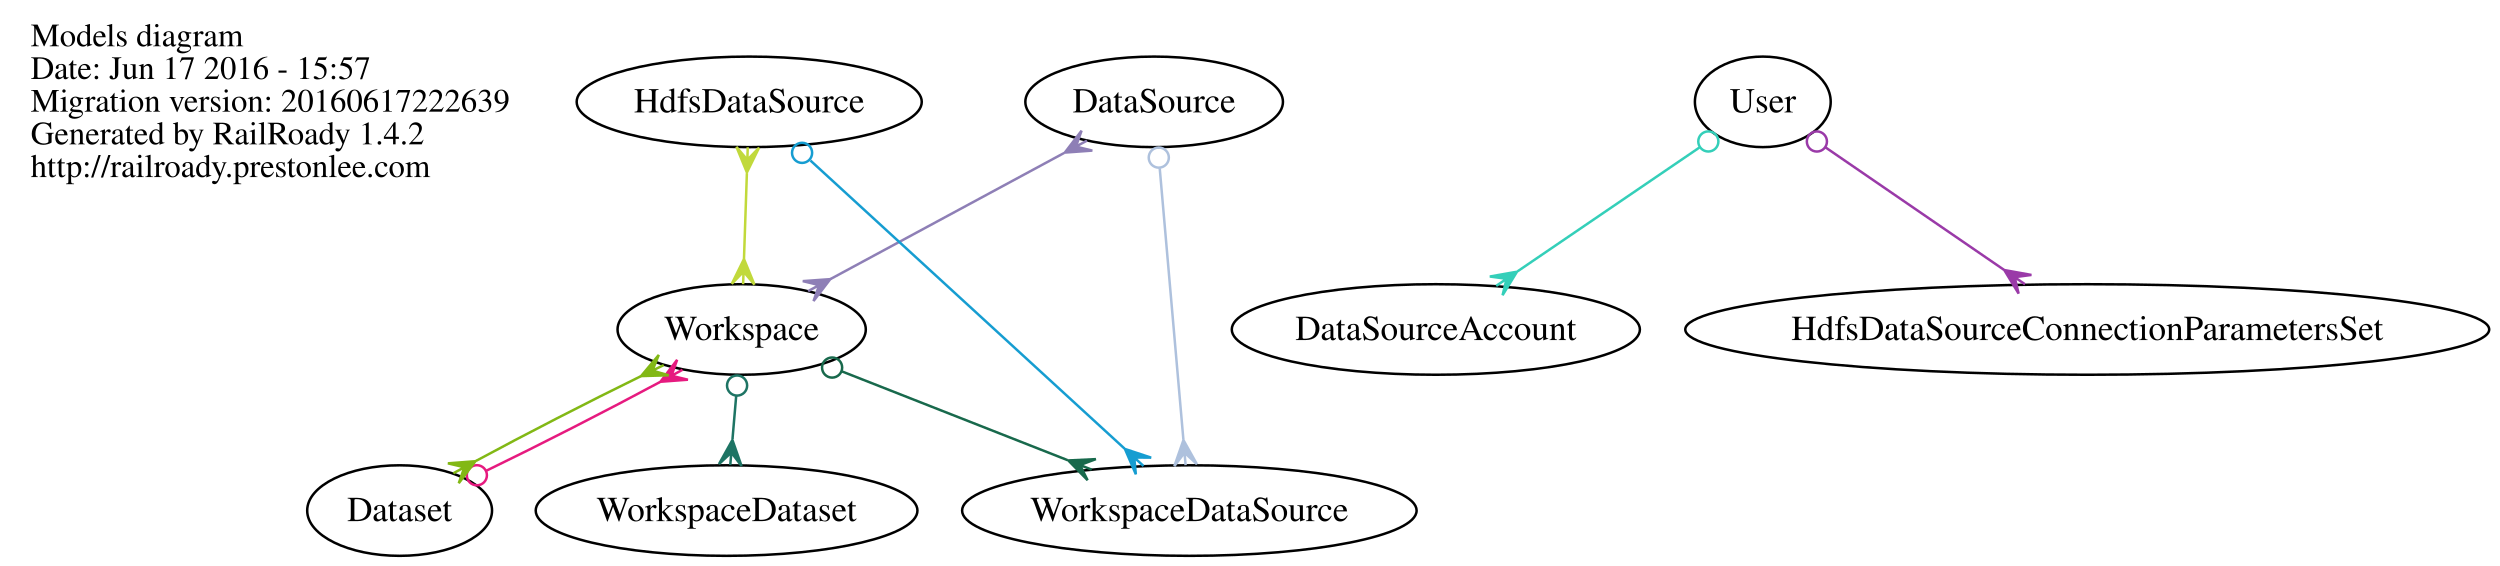
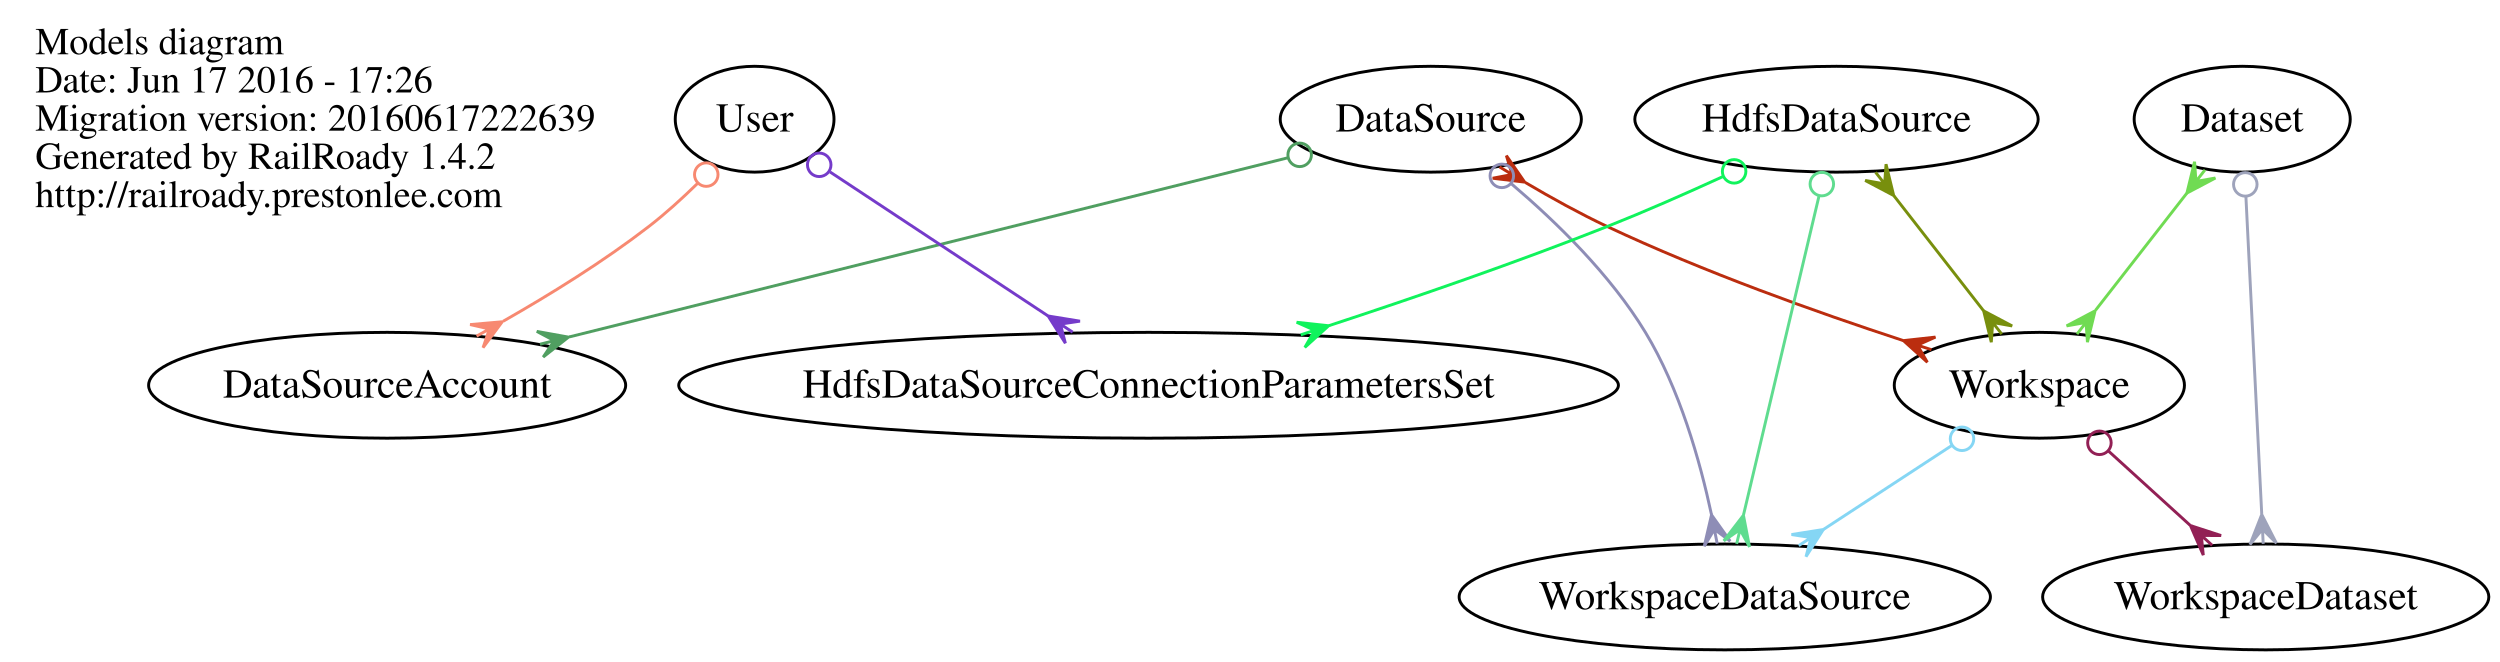
- <svg xmlns="http://www.w3.org/2000/svg" width="994pt" height="225pt" viewBox="0.00 0.00 993.60 225.00">
+ <svg xmlns="http://www.w3.org/2000/svg" width="850pt" height="225pt" viewBox="0.00 0.00 850.38 225.00">
  <g id="graph0" class="graph" transform="scale(1 1) rotate(0) translate(4 221)">
-     <polygon fill="none" stroke="none" points="-4,4 -4,-221 989.598,-221 989.598,4 -4,4" />
+     <polygon fill="none" stroke="none" points="-4,4 -4,-221 846.382,-221 846.382,4 -4,4" />
    <g id="node1" class="node">
      <text text-anchor="start" x="8" y="-202.6" font-family="Times,serif" font-size="13.00">Models diagram</text>
-       <text text-anchor="start" x="8" y="-189.6" font-family="Times,serif" font-size="13.00">Date: Jun 17 2016 - 15:57</text>
+       <text text-anchor="start" x="8" y="-189.6" font-family="Times,serif" font-size="13.00">Date: Jun 17 2016 - 17:26</text>
      <text text-anchor="start" x="8" y="-176.6" font-family="Times,serif" font-size="13.00">Migration version: 20160617222639</text>
      <text text-anchor="start" x="8" y="-163.6" font-family="Times,serif" font-size="13.00">Generated by RailRoady 1.4.2</text>
      <text text-anchor="start" x="8" y="-150.6" font-family="Times,serif" font-size="13.00">http://railroady.prestonlee.com</text>
    </g>
    <g id="node2" class="node">
-       <ellipse fill="none" stroke="black" cx="454.688" cy="-180.5" rx="51.216" ry="18" />
-       <text text-anchor="middle" x="454.688" y="-176.3" font-family="Times,serif" font-size="14.00">DataSource</text>
+       <ellipse fill="none" stroke="black" cx="482.688" cy="-180.5" rx="51.216" ry="18" />
+       <text text-anchor="middle" x="482.688" y="-176.3" font-family="Times,serif" font-size="14.00">DataSource</text>
+     </g>
+     <g id="node3" class="node">
+       <ellipse fill="none" stroke="black" cx="127.688" cy="-90" rx="81.134" ry="18" />
+       <text text-anchor="middle" x="127.688" y="-85.8" font-family="Times,serif" font-size="14.00">DataSourceAccount</text>
+     </g>
+     <g id="edge3" class="edge">
+       <path fill="none" stroke="#509f61" d="M434.102,-167.388C370.558,-151.547 259.163,-123.776 189.624,-106.441" />
+       <ellipse fill="none" stroke="#509f61" cx="438.084" cy="-168.38" rx="4" ry="4" />
+       <polygon fill="#509f61" stroke="#509f61" points="189.382,-106.38 180.768,-99.595 184.531,-105.171 179.679,-103.961 179.679,-103.961 179.679,-103.961 184.531,-105.171 178.591,-108.328 189.382,-106.38 189.382,-106.38" />
    </g>
    <g id="node8" class="node">
-       <ellipse fill="none" stroke="black" cx="290.688" cy="-90" rx="49.355" ry="18" />
-       <text text-anchor="middle" x="290.688" y="-85.8" font-family="Times,serif" font-size="14.00">Workspace</text>
+       <ellipse fill="none" stroke="black" cx="689.688" cy="-90" rx="49.355" ry="18" />
+       <text text-anchor="middle" x="689.688" y="-85.8" font-family="Times,serif" font-size="14.00">Workspace</text>
    </g>
    <g id="edge2" class="edge">
-       <path fill="none" stroke="#8e7fb6" d="M418.896,-160.185C391.334,-145.312 353.432,-124.859 325.993,-110.052" />
-       <polygon fill="#8e7fb6" stroke="#8e7fb6" points="419.173,-160.335 425.836,-169.044 423.573,-162.709 427.973,-165.084 427.973,-165.084 427.973,-165.084 423.573,-162.709 430.11,-161.124 419.173,-160.335 419.173,-160.335" />
-       <polygon fill="#8e7fb6" stroke="#8e7fb6" points="325.919,-110.012 319.256,-101.303 321.519,-107.638 317.119,-105.263 317.119,-105.263 317.119,-105.263 321.519,-107.638 314.982,-109.223 325.919,-110.012 325.919,-110.012" />
+       <path fill="none" stroke="#bb2d0f" d="M514.9,-158.937C523.729,-153.72 533.423,-148.363 542.688,-144 575.433,-128.578 613.974,-114.836 643.375,-105.211" />
+       <polygon fill="#bb2d0f" stroke="#bb2d0f" points="514.626,-159.103 503.74,-160.425 510.347,-161.689 506.068,-164.276 506.068,-164.276 506.068,-164.276 510.347,-161.689 508.396,-168.127 514.626,-159.103 514.626,-159.103" />
+       <polygon fill="#bb2d0f" stroke="#bb2d0f" points="643.459,-105.184 654.358,-106.39 648.217,-103.646 652.974,-102.108 652.974,-102.108 652.974,-102.108 648.217,-103.646 651.59,-97.826 643.459,-105.184 643.459,-105.184" />
    </g>
    <g id="node9" class="node">
-       <ellipse fill="none" stroke="black" cx="468.688" cy="-18" rx="90.356" ry="18" />
-       <text text-anchor="middle" x="468.688" y="-13.8" font-family="Times,serif" font-size="14.00">WorkspaceDataSource</text>
+       <ellipse fill="none" stroke="black" cx="582.688" cy="-18" rx="90.356" ry="18" />
+       <text text-anchor="middle" x="582.688" y="-13.8" font-family="Times,serif" font-size="14.00">WorkspaceDataSource</text>
    </g>
    <g id="edge1" class="edge">
-       <path fill="none" stroke="#aec1dd" d="M456.905,-154.079C459.47,-124.675 463.676,-76.455 466.308,-46.284" />
-       <ellipse fill="none" stroke="#aec1dd" cx="456.534" cy="-158.339" rx="4" ry="4" />
-       <polygon fill="#aec1dd" stroke="#aec1dd" points="466.331,-46.015 471.683,-36.444 466.766,-41.034 467.2,-36.053 467.2,-36.053 467.2,-36.053 466.766,-41.034 462.717,-35.662 466.331,-46.015 466.331,-46.015" />
-     </g>
-     <g id="node3" class="node">
-       <ellipse fill="none" stroke="black" cx="566.688" cy="-90" rx="81.134" ry="18" />
-       <text text-anchor="middle" x="566.688" y="-85.8" font-family="Times,serif" font-size="14.00">DataSourceAccount</text>
+       <path fill="none" stroke="#8e8db6" d="M510.133,-158.502C525.484,-145.465 543.855,-127.51 555.688,-108 567.291,-88.868 574.243,-64.371 578.181,-45.922" />
+       <ellipse fill="none" stroke="#8e8db6" cx="506.846" cy="-161.226" rx="4" ry="4" />
+       <polygon fill="#8e8db6" stroke="#8e8db6" points="578.181,-45.918 584.53,-36.977 579.148,-41.013 580.115,-36.107 580.115,-36.107 580.115,-36.107 579.148,-41.013 575.7,-35.237 578.181,-45.918 578.181,-45.918" />
    </g>
    <g id="node4" class="node">
-       <ellipse fill="none" stroke="black" cx="154.688" cy="-18" rx="36.749" ry="18" />
-       <text text-anchor="middle" x="154.688" y="-13.8" font-family="Times,serif" font-size="14.00">Dataset</text>
+       <ellipse fill="none" stroke="black" cx="758.688" cy="-180.5" rx="36.749" ry="18" />
+       <text text-anchor="middle" x="758.688" y="-176.3" font-family="Times,serif" font-size="14.00">Dataset</text>
    </g>
-     <g id="edge3" class="edge">
-       <path fill="none" stroke="#e61a7f" d="M189.06,-33.794C210.348,-44.086 237.404,-57.922 258.309,-69.168" />
-       <ellipse fill="none" stroke="#e61a7f" cx="185.398" cy="-32.04" rx="4" ry="4" />
-       <polygon fill="#e61a7f" stroke="#e61a7f" points="258.383,-69.208 265.021,-77.937 262.776,-71.596 267.17,-73.983 267.17,-73.983 267.17,-73.983 262.776,-71.596 269.318,-70.029 258.383,-69.208 258.383,-69.208" />
+     <g id="edge5" class="edge">
+       <path fill="none" stroke="#70db53" d="M739.815,-155.293C730.181,-142.938 718.487,-127.938 708.817,-115.536" />
+       <polygon fill="#70db53" stroke="#70db53" points="739.883,-155.381 742.483,-166.035 742.958,-159.325 746.032,-163.268 746.032,-163.268 746.032,-163.268 742.958,-159.325 749.581,-160.501 739.883,-155.381 739.883,-155.381" />
+       <polygon fill="#70db53" stroke="#70db53" points="708.646,-115.315 706.046,-104.662 705.571,-111.372 702.497,-107.429 702.497,-107.429 702.497,-107.429 705.571,-111.372 698.948,-110.196 708.646,-115.315 708.646,-115.315" />
+     </g>
+     <g id="node10" class="node">
+       <ellipse fill="none" stroke="black" cx="766.688" cy="-18" rx="75.889" ry="18" />
+       <text text-anchor="middle" x="766.688" y="-13.8" font-family="Times,serif" font-size="14.00">WorkspaceDataset</text>
+     </g>
+     <g id="edge4" class="edge">
+       <path fill="none" stroke="#9ea3bb" d="M759.955,-154.079C761.42,-124.675 763.824,-76.455 765.328,-46.284" />
+       <ellipse fill="none" stroke="#9ea3bb" cx="759.743" cy="-158.329" rx="4" ry="4" />
+       <polygon fill="#9ea3bb" stroke="#9ea3bb" points="765.34,-46.04 770.332,-36.277 765.589,-41.047 765.838,-36.053 765.838,-36.053 765.838,-36.053 765.589,-41.047 761.343,-35.829 765.34,-46.04 765.34,-46.04" />
    </g>
    <g id="node5" class="node">
-       <ellipse fill="none" stroke="black" cx="293.688" cy="-180.5" rx="68.605" ry="18" />
-       <text text-anchor="middle" x="293.688" y="-176.3" font-family="Times,serif" font-size="14.00">HdfsDataSource</text>
-     </g>
-     <g id="edge5" class="edge">
-       <path fill="none" stroke="#c1d93b" d="M292.759,-152.092C292.392,-141.289 291.973,-128.912 291.608,-118.136" />
-       <polygon fill="#c1d93b" stroke="#c1d93b" points="292.77,-152.442 288.612,-162.589 292.94,-157.439 293.109,-162.436 293.109,-162.436 293.109,-162.436 292.94,-157.439 297.607,-162.284 292.77,-152.442 292.77,-152.442" />
-       <polygon fill="#c1d93b" stroke="#c1d93b" points="291.603,-118.006 295.762,-107.859 291.434,-113.008 291.264,-108.011 291.264,-108.011 291.264,-108.011 291.434,-113.008 286.767,-108.164 291.603,-118.006 291.603,-118.006" />
-     </g>
-     <g id="edge4" class="edge">
-       <path fill="none" stroke="#169dd1" d="M318.027,-157.177C350.905,-127.024 409.251,-73.512 442.872,-42.677" />
-       <ellipse fill="none" stroke="#169dd1" cx="314.705" cy="-160.225" rx="4" ry="4" />
-       <polygon fill="#169dd1" stroke="#169dd1" points="443.085,-42.481 453.497,-39.038 446.77,-39.102 450.455,-35.722 450.455,-35.722 450.455,-35.722 446.77,-39.102 447.413,-32.406 443.085,-42.481 443.085,-42.481" />
+       <ellipse fill="none" stroke="black" cx="620.688" cy="-180.5" rx="68.605" ry="18" />
+       <text text-anchor="middle" x="620.688" y="-176.3" font-family="Times,serif" font-size="14.00">HdfsDataSource</text>
    </g>
    <g id="node6" class="node">
-       <ellipse fill="none" stroke="black" cx="825.688" cy="-90" rx="159.821" ry="18" />
-       <text text-anchor="middle" x="825.688" y="-85.8" font-family="Times,serif" font-size="14.00">HdfsDataSourceConnectionParametersSet</text>
+       <ellipse fill="none" stroke="black" cx="386.688" cy="-90" rx="159.821" ry="18" />
+       <text text-anchor="middle" x="386.688" y="-85.8" font-family="Times,serif" font-size="14.00">HdfsDataSourceConnectionParametersSet</text>
+     </g>
+     <g id="edge8" class="edge">
+       <path fill="none" stroke="#10f35c" d="M581.966,-160.957C569.534,-155.252 555.631,-149.129 542.688,-144 511.868,-131.786 476.98,-119.769 448.025,-110.273" />
+       <ellipse fill="none" stroke="#10f35c" cx="585.865" cy="-162.762" rx="4" ry="4" />
+       <polygon fill="#10f35c" stroke="#10f35c" points="447.955,-110.25 439.841,-102.874 443.201,-108.701 438.447,-107.152 438.447,-107.152 438.447,-107.152 443.201,-108.701 437.053,-111.431 447.955,-110.25 447.955,-110.25" />
+     </g>
+     <g id="edge7" class="edge">
+       <path fill="none" stroke="#788f0d" d="M640.182,-154.497C649.736,-142.242 661.198,-127.541 670.686,-115.372" />
+       <polygon fill="#788f0d" stroke="#788f0d" points="640.14,-154.55 630.443,-159.669 637.066,-158.493 633.992,-162.436 633.992,-162.436 633.992,-162.436 637.066,-158.493 637.54,-165.203 640.14,-154.55 640.14,-154.55" />
+       <polygon fill="#788f0d" stroke="#788f0d" points="670.743,-115.299 680.44,-110.18 673.817,-111.356 676.891,-107.413 676.891,-107.413 676.891,-107.413 673.817,-111.356 673.342,-104.646 670.743,-115.299 670.743,-115.299" />
+     </g>
+     <g id="edge6" class="edge">
+       <path fill="none" stroke="#5fdc8f" d="M614.768,-154.499C607.79,-125.023 596.236,-76.224 589.064,-45.933" />
+       <ellipse fill="none" stroke="#5fdc8f" cx="615.699" cy="-158.431" rx="4" ry="4" />
+       <polygon fill="#5fdc8f" stroke="#5fdc8f" points="589.029,-45.784 591.104,-35.016 587.877,-40.918 586.725,-36.053 586.725,-36.053 586.725,-36.053 587.877,-40.918 582.346,-37.09 589.029,-45.784 589.029,-45.784" />
    </g>
    <g id="node7" class="node">
-       <ellipse fill="none" stroke="black" cx="696.688" cy="-180.5" rx="27" ry="18" />
-       <text text-anchor="middle" x="696.688" y="-176.3" font-family="Times,serif" font-size="14.00">User</text>
+       <ellipse fill="none" stroke="black" cx="252.688" cy="-180.5" rx="27" ry="18" />
+       <text text-anchor="middle" x="252.688" y="-176.3" font-family="Times,serif" font-size="14.00">User</text>
    </g>
-     <g id="edge6" class="edge">
-       <path fill="none" stroke="#34cfb9" d="M671.474,-162.335C650.86,-148.302 621.571,-128.363 599.196,-113.131" />
-       <ellipse fill="none" stroke="#34cfb9" cx="675.031" cy="-164.757" rx="4" ry="4" />
-       <polygon fill="#34cfb9" stroke="#34cfb9" points="598.954,-112.966 593.22,-103.619 594.821,-110.152 590.688,-107.339 590.688,-107.339 590.688,-107.339 594.821,-110.152 588.156,-111.058 598.954,-112.966 598.954,-112.966" />
-     </g>
-     <g id="edge7" class="edge">
-       <path fill="none" stroke="#9a3aa8" d="M721.62,-162.395C741.802,-148.55 770.405,-128.927 792.518,-113.756" />
-       <ellipse fill="none" stroke="#9a3aa8" cx="718.195" cy="-164.745" rx="4" ry="4" />
-       <polygon fill="#9a3aa8" stroke="#9a3aa8" points="792.7,-113.631 803.492,-111.684 796.823,-110.802 800.946,-107.974 800.946,-107.974 800.946,-107.974 796.823,-110.802 798.401,-104.263 792.7,-113.631 792.7,-113.631" />
+     <g id="edge9" class="edge">
+       <path fill="none" stroke="#f78971" d="M233.285,-158.68C228.116,-153.616 222.379,-148.397 216.688,-144 201.341,-132.144 183.131,-120.872 167.194,-111.796" />
+       <ellipse fill="none" stroke="#f78971" cx="236.238" cy="-161.657" rx="4" ry="4" />
+       <polygon fill="#f78971" stroke="#f78971" points="166.84,-111.598 160.308,-102.79 162.476,-109.158 158.111,-106.718 158.111,-106.718 158.111,-106.718 162.476,-109.158 155.915,-110.646 166.84,-111.598 166.84,-111.598" />
    </g>
    <g id="edge10" class="edge">
-       <path fill="none" stroke="#82b815" d="M250.647,-71.448C229.652,-61.177 204.425,-48.212 185.046,-37.742" />
-       <polygon fill="#82b815" stroke="#82b815" points="250.697,-71.473 257.733,-79.883 255.196,-73.653 259.696,-75.834 259.696,-75.834 259.696,-75.834 255.196,-73.653 261.658,-71.784 250.697,-71.473 250.697,-71.473" />
-       <polygon fill="#82b815" stroke="#82b815" points="184.822,-37.62 178.204,-28.877 180.434,-35.223 176.046,-32.826 176.046,-32.826 176.046,-32.826 180.434,-35.223 173.889,-36.775 184.822,-37.62 184.822,-37.62" />
+       <path fill="none" stroke="#753bca" d="M278.288,-162.592C299.314,-148.705 329.286,-128.911 352.387,-113.654" />
+       <ellipse fill="none" stroke="#753bca" cx="274.658" cy="-164.99" rx="4" ry="4" />
+       <polygon fill="#753bca" stroke="#753bca" points="352.527,-113.562 363.351,-111.806 356.699,-110.806 360.871,-108.051 360.871,-108.051 360.871,-108.051 356.699,-110.806 358.391,-104.296 352.527,-113.562 352.527,-113.562" />
    </g>
-     <g id="edge8" class="edge">
-       <path fill="none" stroke="#18694c" d="M330.603,-73.303C357.127,-62.872 392.115,-49.113 420.234,-38.055" />
-       <ellipse fill="none" stroke="#18694c" cx="326.645" cy="-74.86" rx="4" ry="4" />
-       <polygon fill="#18694c" stroke="#18694c" points="420.563,-37.926 431.516,-38.454 425.216,-36.096 429.869,-34.266 429.869,-34.266 429.869,-34.266 425.216,-36.096 428.222,-30.078 420.563,-37.926 420.563,-37.926" />
+     <g id="edge11" class="edge">
+       <path fill="none" stroke="#85d6f4" d="M659.963,-69.554C646.392,-60.675 630.258,-50.121 616.251,-40.958" />
+       <ellipse fill="none" stroke="#85d6f4" cx="663.386" cy="-71.793" rx="4" ry="4" />
+       <polygon fill="#85d6f4" stroke="#85d6f4" points="616.216,-40.934 610.311,-31.694 612.032,-38.197 607.847,-35.46 607.847,-35.46 607.847,-35.46 612.032,-38.197 605.384,-39.225 616.216,-40.934 616.216,-40.934" />
    </g>
-     <g id="node10" class="node">
-       <ellipse fill="none" stroke="black" cx="284.688" cy="-18" rx="75.889" ry="18" />
-       <text text-anchor="middle" x="284.688" y="-13.8" font-family="Times,serif" font-size="14.00">WorkspaceDataset</text>
-     </g>
-     <g id="edge9" class="edge">
-       <path fill="none" stroke="#1e7464" d="M288.514,-63.64C288.036,-58.063 287.528,-52.132 287.043,-46.476" />
-       <ellipse fill="none" stroke="#1e7464" cx="288.863" cy="-67.711" rx="4" ry="4" />
-       <polygon fill="#1e7464" stroke="#1e7464" points="287.008,-46.068 290.637,-35.72 286.581,-41.086 286.154,-36.104 286.154,-36.104 286.154,-36.104 286.581,-41.086 281.67,-36.489 287.008,-46.068 287.008,-46.068" />
+     <g id="edge12" class="edge">
+       <path fill="none" stroke="#922055" d="M713.216,-67.611C721.983,-59.641 731.977,-50.555 740.934,-42.413" />
+       <ellipse fill="none" stroke="#922055" cx="710.12" cy="-70.425" rx="4" ry="4" />
+       <polygon fill="#922055" stroke="#922055" points="741.082,-42.278 751.508,-38.881 744.781,-38.915 748.481,-35.552 748.481,-35.552 748.481,-35.552 744.781,-38.915 745.454,-32.222 741.082,-42.278 741.082,-42.278" />
    </g>
  </g>
</svg>
